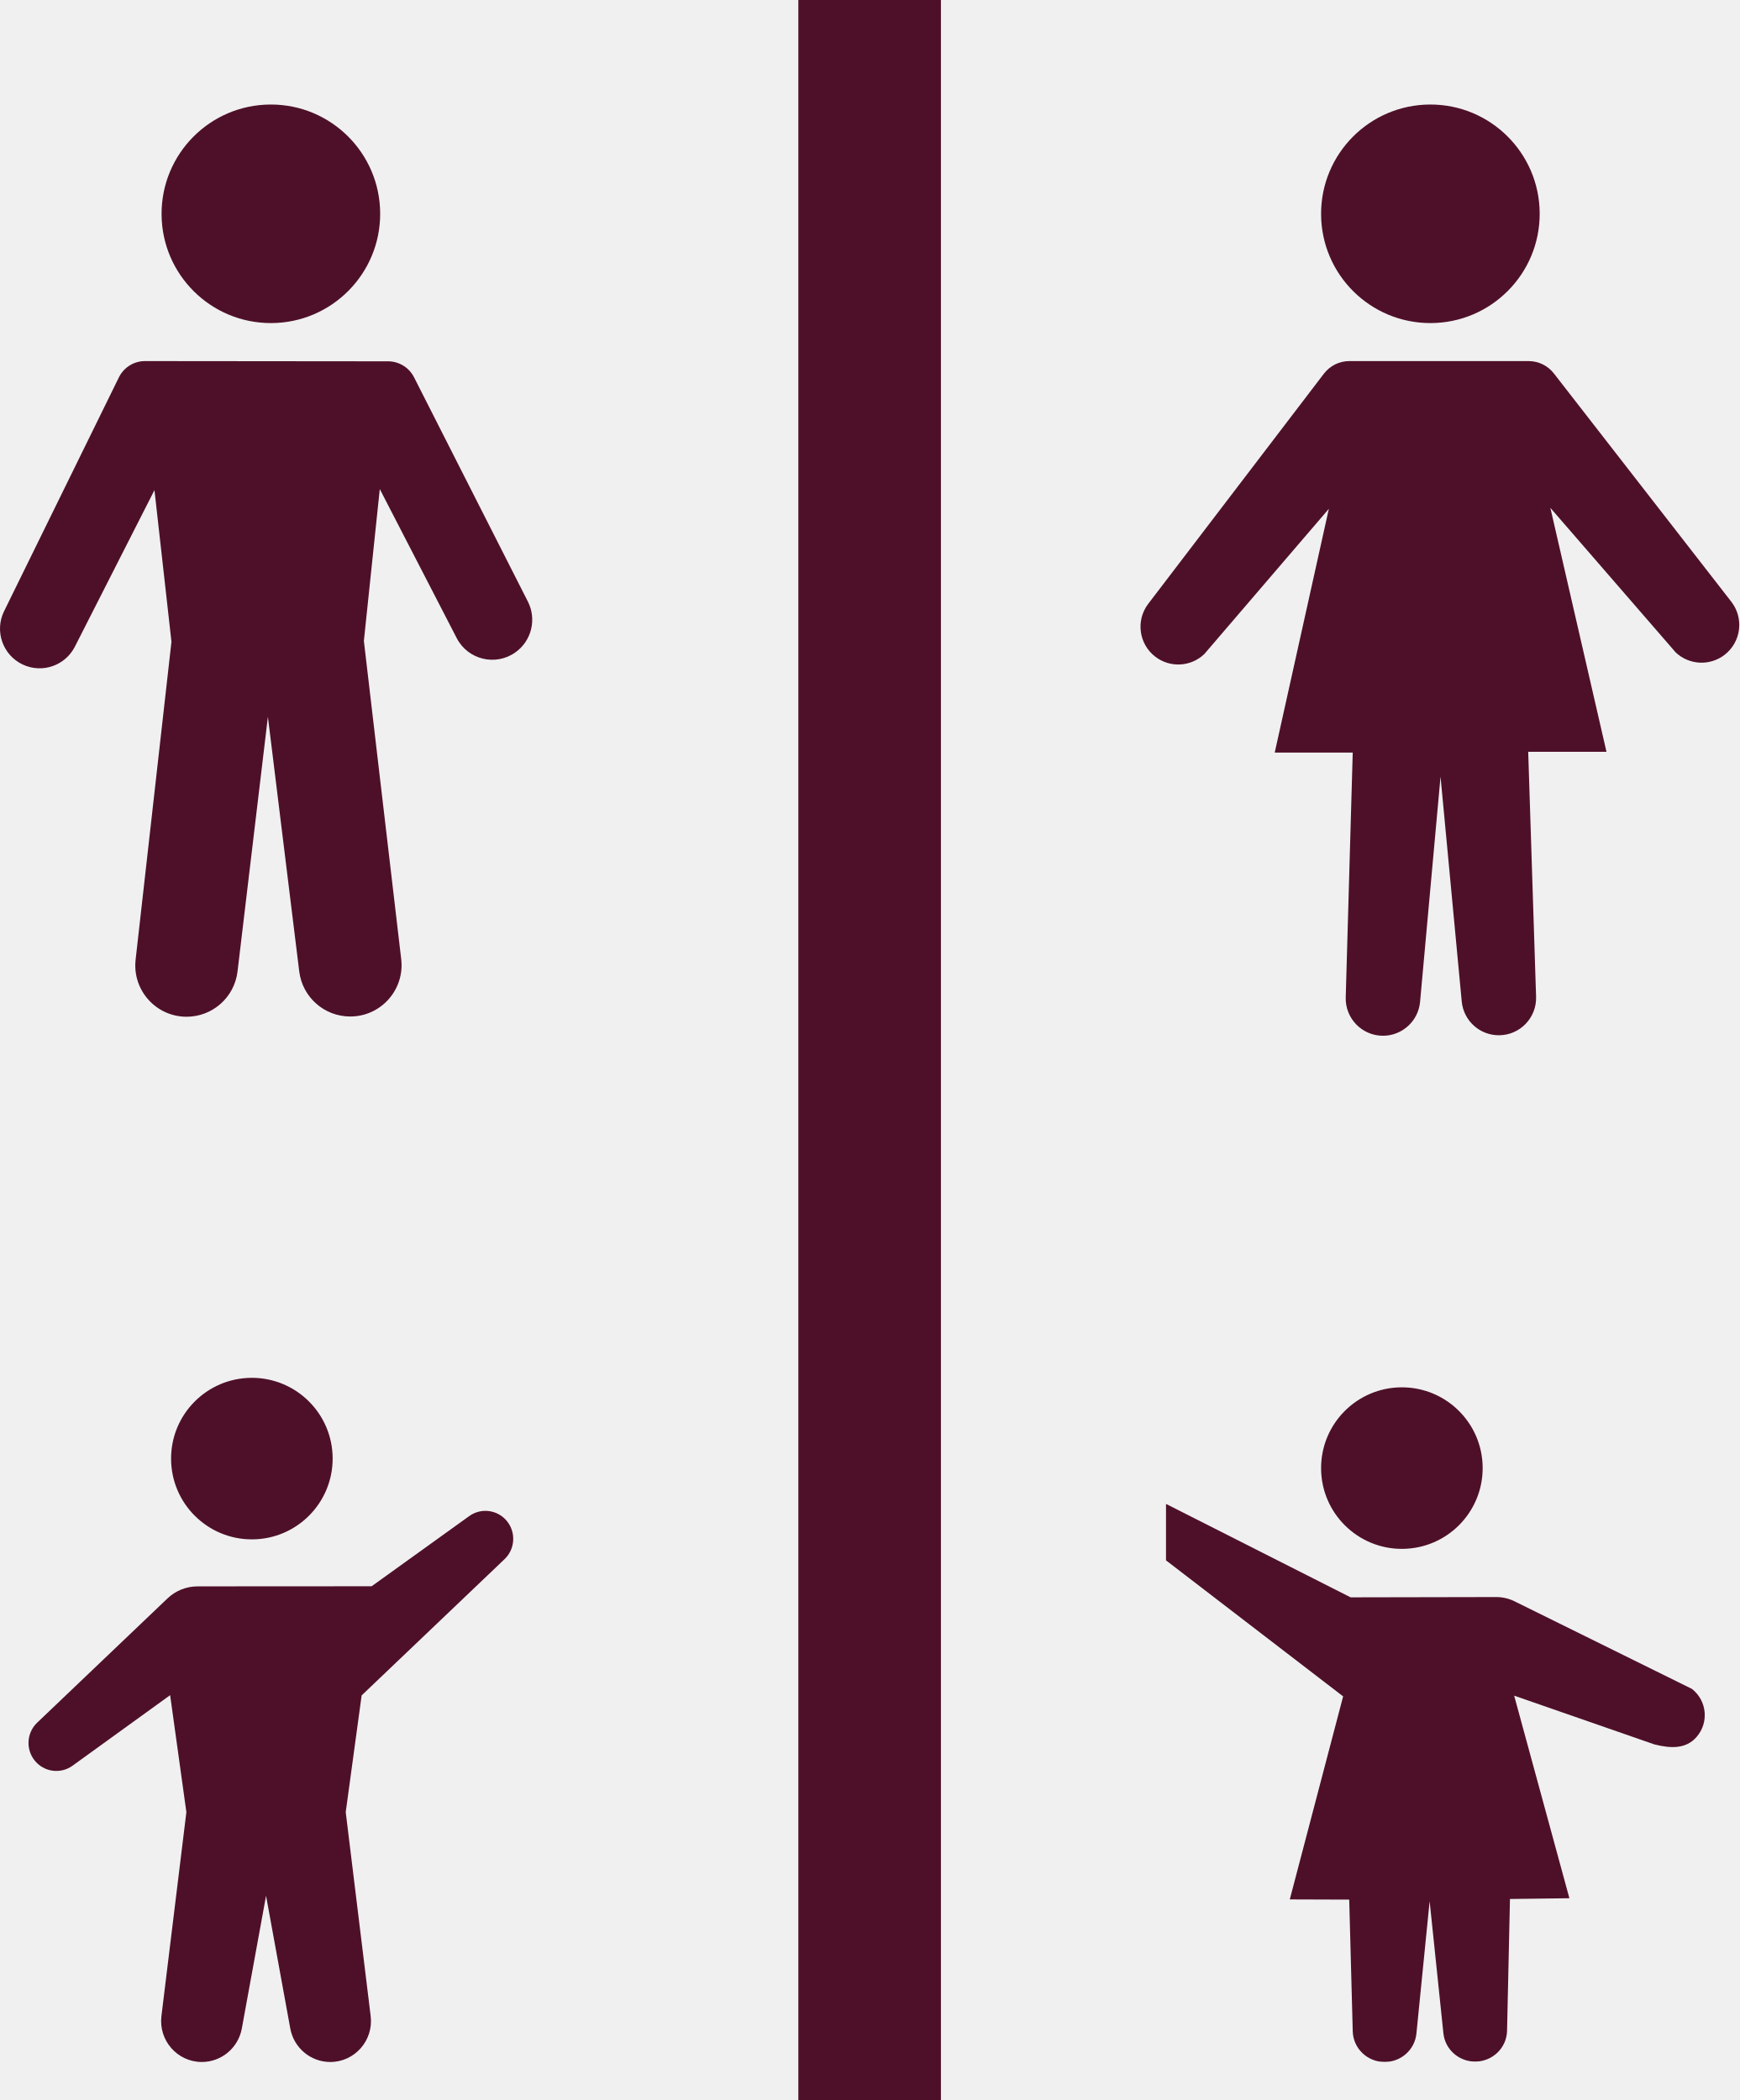
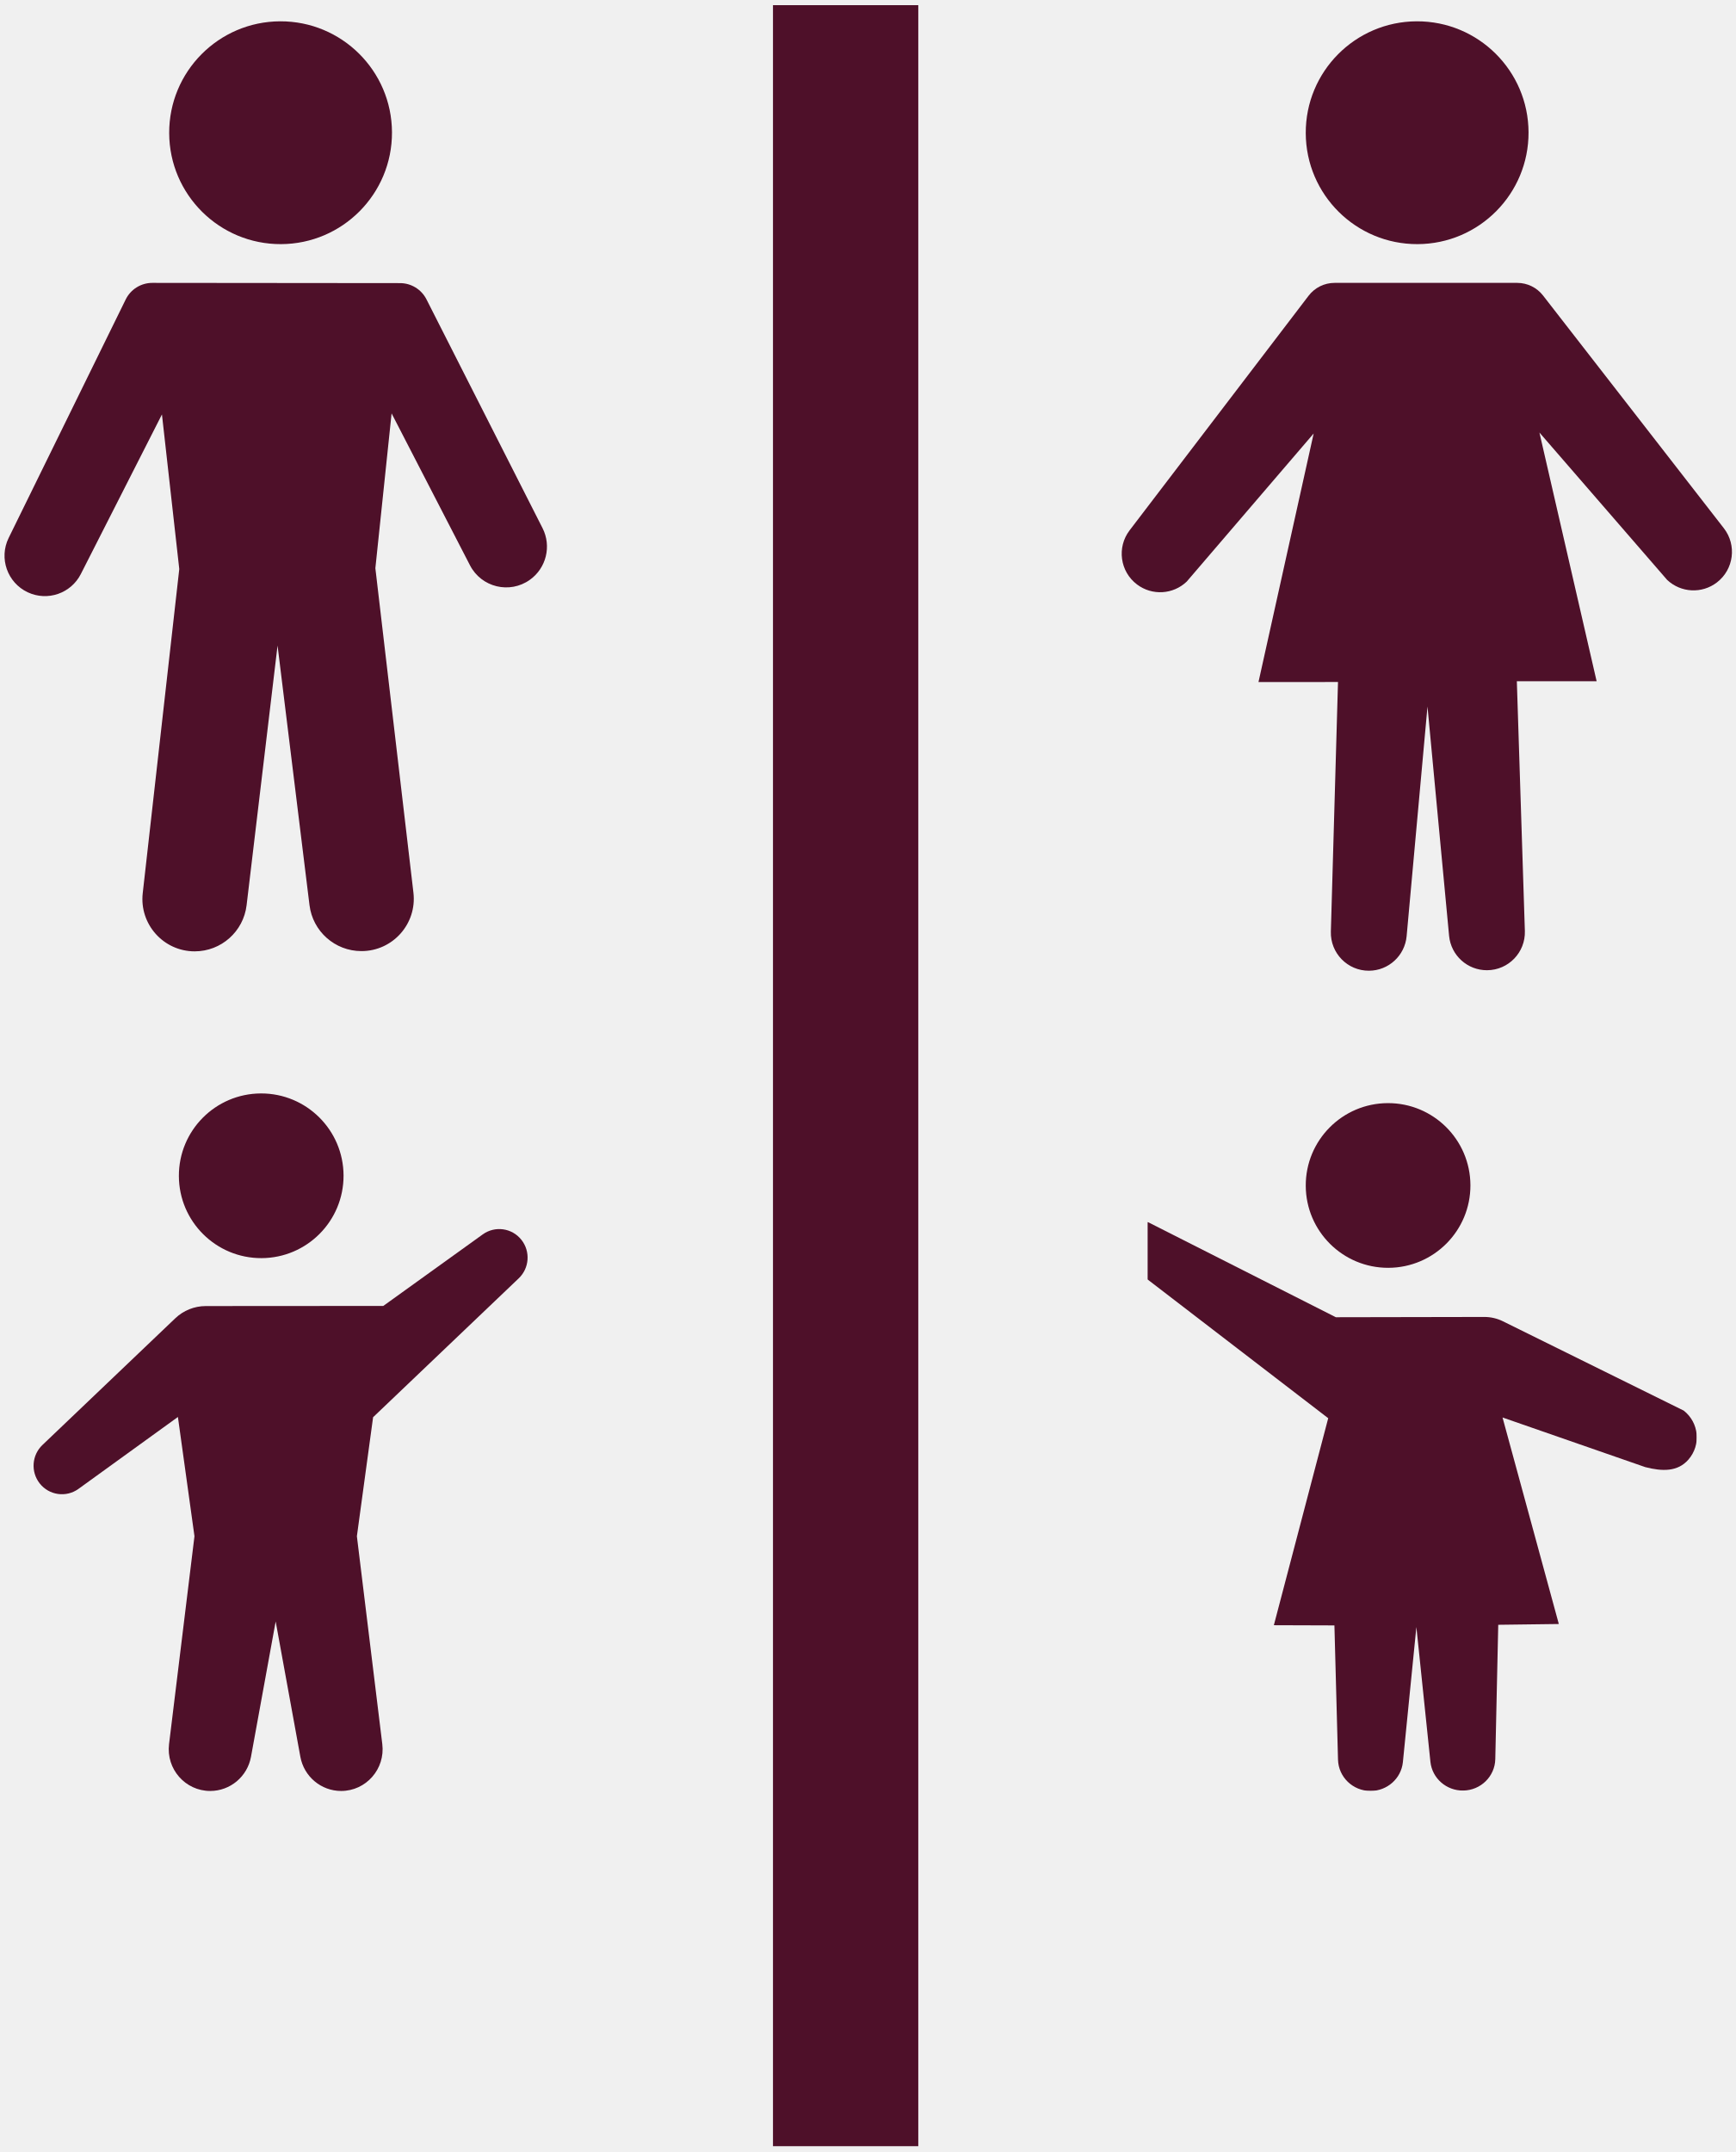
- <svg xmlns="http://www.w3.org/2000/svg" xmlns:xlink="http://www.w3.org/1999/xlink" width="183px" height="221px" viewBox="0 0 183 221" version="1.1">
+ <svg xmlns="http://www.w3.org/2000/svg" xmlns:xlink="http://www.w3.org/1999/xlink" width="192px" height="238px" viewBox="0 0 192 238" version="1.1">
  <defs>
-     <polygon id="path-1" points="0.662 59 57.369 59 57.369 0.257 0.662 0.257" />
+     <polygon id="path-1" points="0.709 63.214 61.467 63.214 61.467 0.276 0.709 0.276" />
  </defs>
  <g id="home" stroke="none" stroke-width="1" fill="none" fill-rule="evenodd">
-     <g id="Mobile-Portrait-Copy-2" transform="translate(-69, -1099)">
-       <g id="betreuungsproblem" transform="translate(20, 1077)">
-         <g id="Betreuungsproblem" transform="translate(49, 22)">
-           <rect id="Rectangle-7" fill="#4E1029" transform="translate(91.5, 110.5) rotate(-90) translate(-91.5, -110.5) " x="-19" y="103" width="221" height="15" />
-           <path d="M0.428,64.325 L12.509,39.714 C13.024,38.663 14.092,37.998 15.262,38 L40.832,38.024 C41.985,38.025 43.039,38.673 43.562,39.702 L55.543,63.313 C56.486,65.171 55.93,67.438 54.236,68.648 C52.15,70.138 49.228,69.432 48.053,67.152 L39.96,51.469 L38.285,67.451 L42.214,100.942 C42.591,104.154 40.082,106.975 36.851,106.974 L36.839,106.974 C34.115,106.972 31.818,104.938 31.485,102.232 L28.187,75.433 L24.991,102.239 C24.667,104.955 22.365,107 19.632,107 C16.411,107 13.907,104.196 14.269,100.993 L18.04,67.538 L16.252,51.579 L7.878,68.053 C6.859,70.058 4.437,70.891 2.402,69.939 C0.29,68.951 -0.6,66.42 0.428,64.325" id="Fill-1" fill="#4E1029" />
-           <path d="M40,22.456 C40.024,28.807 34.896,33.976 28.544,34 C22.193,34.024 17.024,28.895 17,22.544 C16.976,16.192 22.104,11.024 28.456,11 C34.807,10.975 39.976,16.104 40,22.456" id="Fill-3" fill="#4E1029" />
-           <path d="M162,22.456 C162.025,28.807 156.895,33.975 150.544,34 C144.193,34.024 139.024,28.896 139,22.544 C138.975,16.193 144.105,11.025 150.456,11 C156.807,10.976 161.975,16.104 162,22.456" id="Fill-5" fill="#4E1029" />
-           <path d="M120.815,63.543 L139.294,39.327 C139.931,38.49 140.922,38 141.973,38 L160.834,38 C161.875,38 162.857,38.48 163.496,39.303 L182.163,63.326 C183.515,65.066 183.195,67.574 181.449,68.917 C179.905,70.105 177.729,69.996 176.311,68.66 L163.124,53.446 L169.028,79.117 L160.792,79.117 L161.621,104.9 C161.69,107.107 159.929,108.937 157.723,108.948 L157.721,108.948 C155.694,108.959 153.994,107.422 153.799,105.402 L151.568,81.728 L149.414,105.441 C149.226,107.45 147.547,108.989 145.531,109 C143.316,109.011 141.53,107.183 141.592,104.965 L142.329,79.198 L134.121,79.202 L139.817,53.546 L126.712,68.833 C125.306,70.175 123.135,70.302 121.583,69.131 L121.58,69.128 C119.822,67.802 119.479,65.295 120.815,63.543" id="Fill-7" fill="#4E1029" />
-           <g id="Group-11" transform="translate(122, 158)">
+     <g id="Mobile-Portrait-Copy-2" transform="translate(-67, -1155)">
+       <g id="betreuungsproblem" transform="translate(10, 1122)">
+         <g id="Betreuungsproblem" transform="translate(57.5, 33.57143)">
+           <rect id="Rectangle-7" fill="#4E1029" transform="translate(93.03571, 118.3929) rotate(-90) translate(-93.03571, -118.3929) " x="-25.357" y="110.357" width="236.786" height="16.071" />
+           <path d="M0.458,58.92 L13.402,32.551 C13.954,31.425 15.099,30.712 16.352,30.714 L43.748,30.74 C44.984,30.741 46.113,31.435 46.673,32.538 L59.51,57.836 C60.521,59.826 59.925,62.255 58.11,63.551 C55.875,65.148 52.745,64.391 51.485,61.949 L42.814,45.146 L41.019,62.269 L45.229,98.152 C45.633,101.593 42.945,104.616 39.483,104.615 L39.471,104.615 C36.552,104.613 34.091,102.434 33.734,99.534 L30.2,70.821 L26.776,99.542 C26.429,102.452 23.963,104.643 21.034,104.643 C17.584,104.643 14.901,101.638 15.288,98.207 L19.329,62.362 L17.413,45.263 L8.441,62.914 C7.349,65.062 4.754,65.955 2.573,64.935 C0.311,63.876 -0.643,61.164 0.458,58.92" id="Fill-1" fill="#4E1029" />
+           <path d="M42.857,14.059 C42.883,20.864 37.388,26.402 30.583,26.428 C23.778,26.454 18.24,20.959 18.214,14.154 C18.188,7.349 23.683,1.812 30.488,1.786 C37.293,1.759 42.831,7.255 42.857,14.059" id="Fill-3" fill="#4E1029" />
+           <path d="M168.571,14.06 C168.598,20.864 163.102,26.402 156.298,26.428 C149.492,26.454 143.954,20.96 143.929,14.154 C143.902,7.35 149.398,1.812 156.202,1.786 C163.008,1.76 168.545,7.255 168.571,14.06" id="Fill-5" fill="#4E1029" />
+           <path d="M124.445,58.081 L144.243,32.136 C144.926,31.24 145.988,30.714 147.114,30.714 L167.323,30.714 C168.437,30.714 169.49,31.229 170.174,32.11 L190.175,57.849 C191.623,59.713 191.28,62.401 189.41,63.84 C187.756,65.113 185.424,64.996 183.904,63.564 L169.775,47.264 L176.102,74.768 L167.277,74.768 L168.165,102.393 C168.24,104.757 166.352,106.718 163.989,106.73 L163.986,106.73 C161.815,106.742 159.993,105.095 159.784,102.931 L157.394,77.566 L155.086,102.972 C154.885,105.125 153.086,106.774 150.926,106.786 C148.552,106.798 146.64,104.839 146.706,102.463 L147.496,74.855 L138.701,74.859 L144.804,47.37 L130.763,63.749 C129.257,65.188 126.931,65.324 125.268,64.069 L125.264,64.066 C123.381,62.645 123.013,59.959 124.445,58.081" id="Fill-7" fill="#4E1029" />
+           <g id="Group-11" transform="translate(125.7143, 134.2857)">
            <mask id="mask-2" fill="white">
              <use xlink:href="#path-1" />
            </mask>
            <g id="Clip-10" />
-             <path d="M0.662,0.257 L20.107,10.101 L35.431,10.071 C36.098,10.071 36.757,10.223 37.353,10.518 L56.02,19.738 C57.606,20.983 57.827,23.279 56.506,24.795 C55.398,26.067 53.799,26.021 52.053,25.573 L37.314,20.448 L43.126,41.766 L36.873,41.847 L36.567,55.715 C36.528,57.5 35.063,58.934 33.254,58.957 L33.253,58.957 C31.523,58.98 30.06,57.701 29.872,56.004 L28.421,42.074 L27.028,56.032 C26.848,57.723 25.4,59.005 23.677,59 C21.861,58.994 20.379,57.565 20.331,55.774 L19.96,41.911 L13.706,41.891 L19.319,20.523 L0.662,6.193 L0.662,0.257 Z" id="Fill-9" fill="#4E1029" mask="url(#mask-2)" />
+             <path d="M0.709,0.276 L21.543,10.822 L37.961,10.791 C38.676,10.79 39.382,10.953 40.021,11.269 L60.021,21.148 C61.721,22.482 61.957,24.941 60.542,26.566 C59.355,27.929 57.642,27.879 55.771,27.399 L39.98,21.909 L46.206,44.749 L39.506,44.836 L39.179,59.695 C39.137,61.608 37.567,63.144 35.63,63.168 C33.775,63.193 32.207,61.823 32.005,60.005 L30.451,45.079 L28.958,60.034 C28.766,61.846 27.214,63.22 25.368,63.214 C23.423,63.208 21.835,61.676 21.783,59.757 L21.385,44.905 L14.686,44.883 L20.699,21.989 L0.709,6.636 L0.709,0.276 Z" id="Fill-9" fill="#4E1029" mask="url(#mask-2)" />
          </g>
-           <path d="M147.532,163 C152.227,162.982 156.017,159.162 156,154.468 C155.982,149.773 152.161,145.982 147.467,146 C142.772,146.018 138.982,149.839 139,154.532 C139.018,159.227 142.838,163.018 147.532,163" id="Fill-12" fill="#4E1029" />
-           <path d="M26.532,162 C31.227,161.982 35.018,158.162 35,153.468 C34.982,148.773 31.161,144.982 26.467,145 C21.772,145.018 17.982,148.838 18,153.532 C18.018,158.227 21.838,162.018 26.532,162" id="Fill-14" fill="#4E1029" />
-           <path d="M36.376,190.706 L39,212.166 C39.314,214.734 37.323,217 34.751,217 C32.685,217 30.914,215.515 30.541,213.47 L27.993,199.506 L25.445,213.47 C25.072,215.515 23.301,217 21.234,217 L21.234,217 C18.662,217 16.672,214.734 16.985,212.166 L19.61,190.706 L17.901,178.396 L7.635,185.818 C6.365,186.735 4.603,186.488 3.633,185.255 C2.692,184.059 2.813,182.336 3.914,181.287 L17.626,168.211 C18.476,167.401 19.602,166.949 20.772,166.948 L27.993,166.94 L39.1,166.936 L49.366,159.553 C50.635,158.636 52.397,158.884 53.368,160.116 C54.309,161.313 54.187,163.034 53.086,164.084 L38.051,178.421 L36.376,190.706 Z" id="Fill-16" fill="#4E1029" />
+           <path d="M153.07,139.643 C158.1,139.623 162.161,135.531 162.143,130.501 C162.123,125.471 158.03,121.409 153,121.429 C147.97,121.448 143.909,125.542 143.929,130.57 C143.948,135.6 148.041,139.662 153.07,139.643" id="Fill-12" fill="#4E1029" />
+           <path d="M28.428,138.571 C33.457,138.552 37.519,134.459 37.5,129.43 C37.481,124.4 33.387,120.338 28.357,120.357 C23.328,120.377 19.266,124.469 19.286,129.499 C19.305,134.529 23.398,138.591 28.428,138.571" id="Fill-14" fill="#4E1029" />
+           <path d="M38.975,169.328 L41.786,192.32 C42.122,195.072 39.989,197.5 37.233,197.5 C35.02,197.5 33.122,195.909 32.722,193.717 L29.992,178.756 L27.263,193.717 C26.863,195.909 24.965,197.5 22.751,197.5 C19.995,197.5 17.863,195.072 18.198,192.32 L21.01,169.328 L19.179,156.139 L8.18,164.091 C6.82,165.073 4.932,164.808 3.892,163.487 C2.884,162.206 3.014,160.36 4.194,159.236 L18.885,145.226 C19.796,144.358 21.002,143.874 22.255,143.872 L29.992,143.865 L41.892,143.86 L52.892,135.95 C54.252,134.967 56.139,135.233 57.179,136.553 C58.188,137.835 58.057,139.68 56.878,140.804 L40.768,156.166 L38.975,169.328 Z" id="Fill-16" fill="#4E1029" />
        </g>
      </g>
    </g>
  </g>
</svg>
